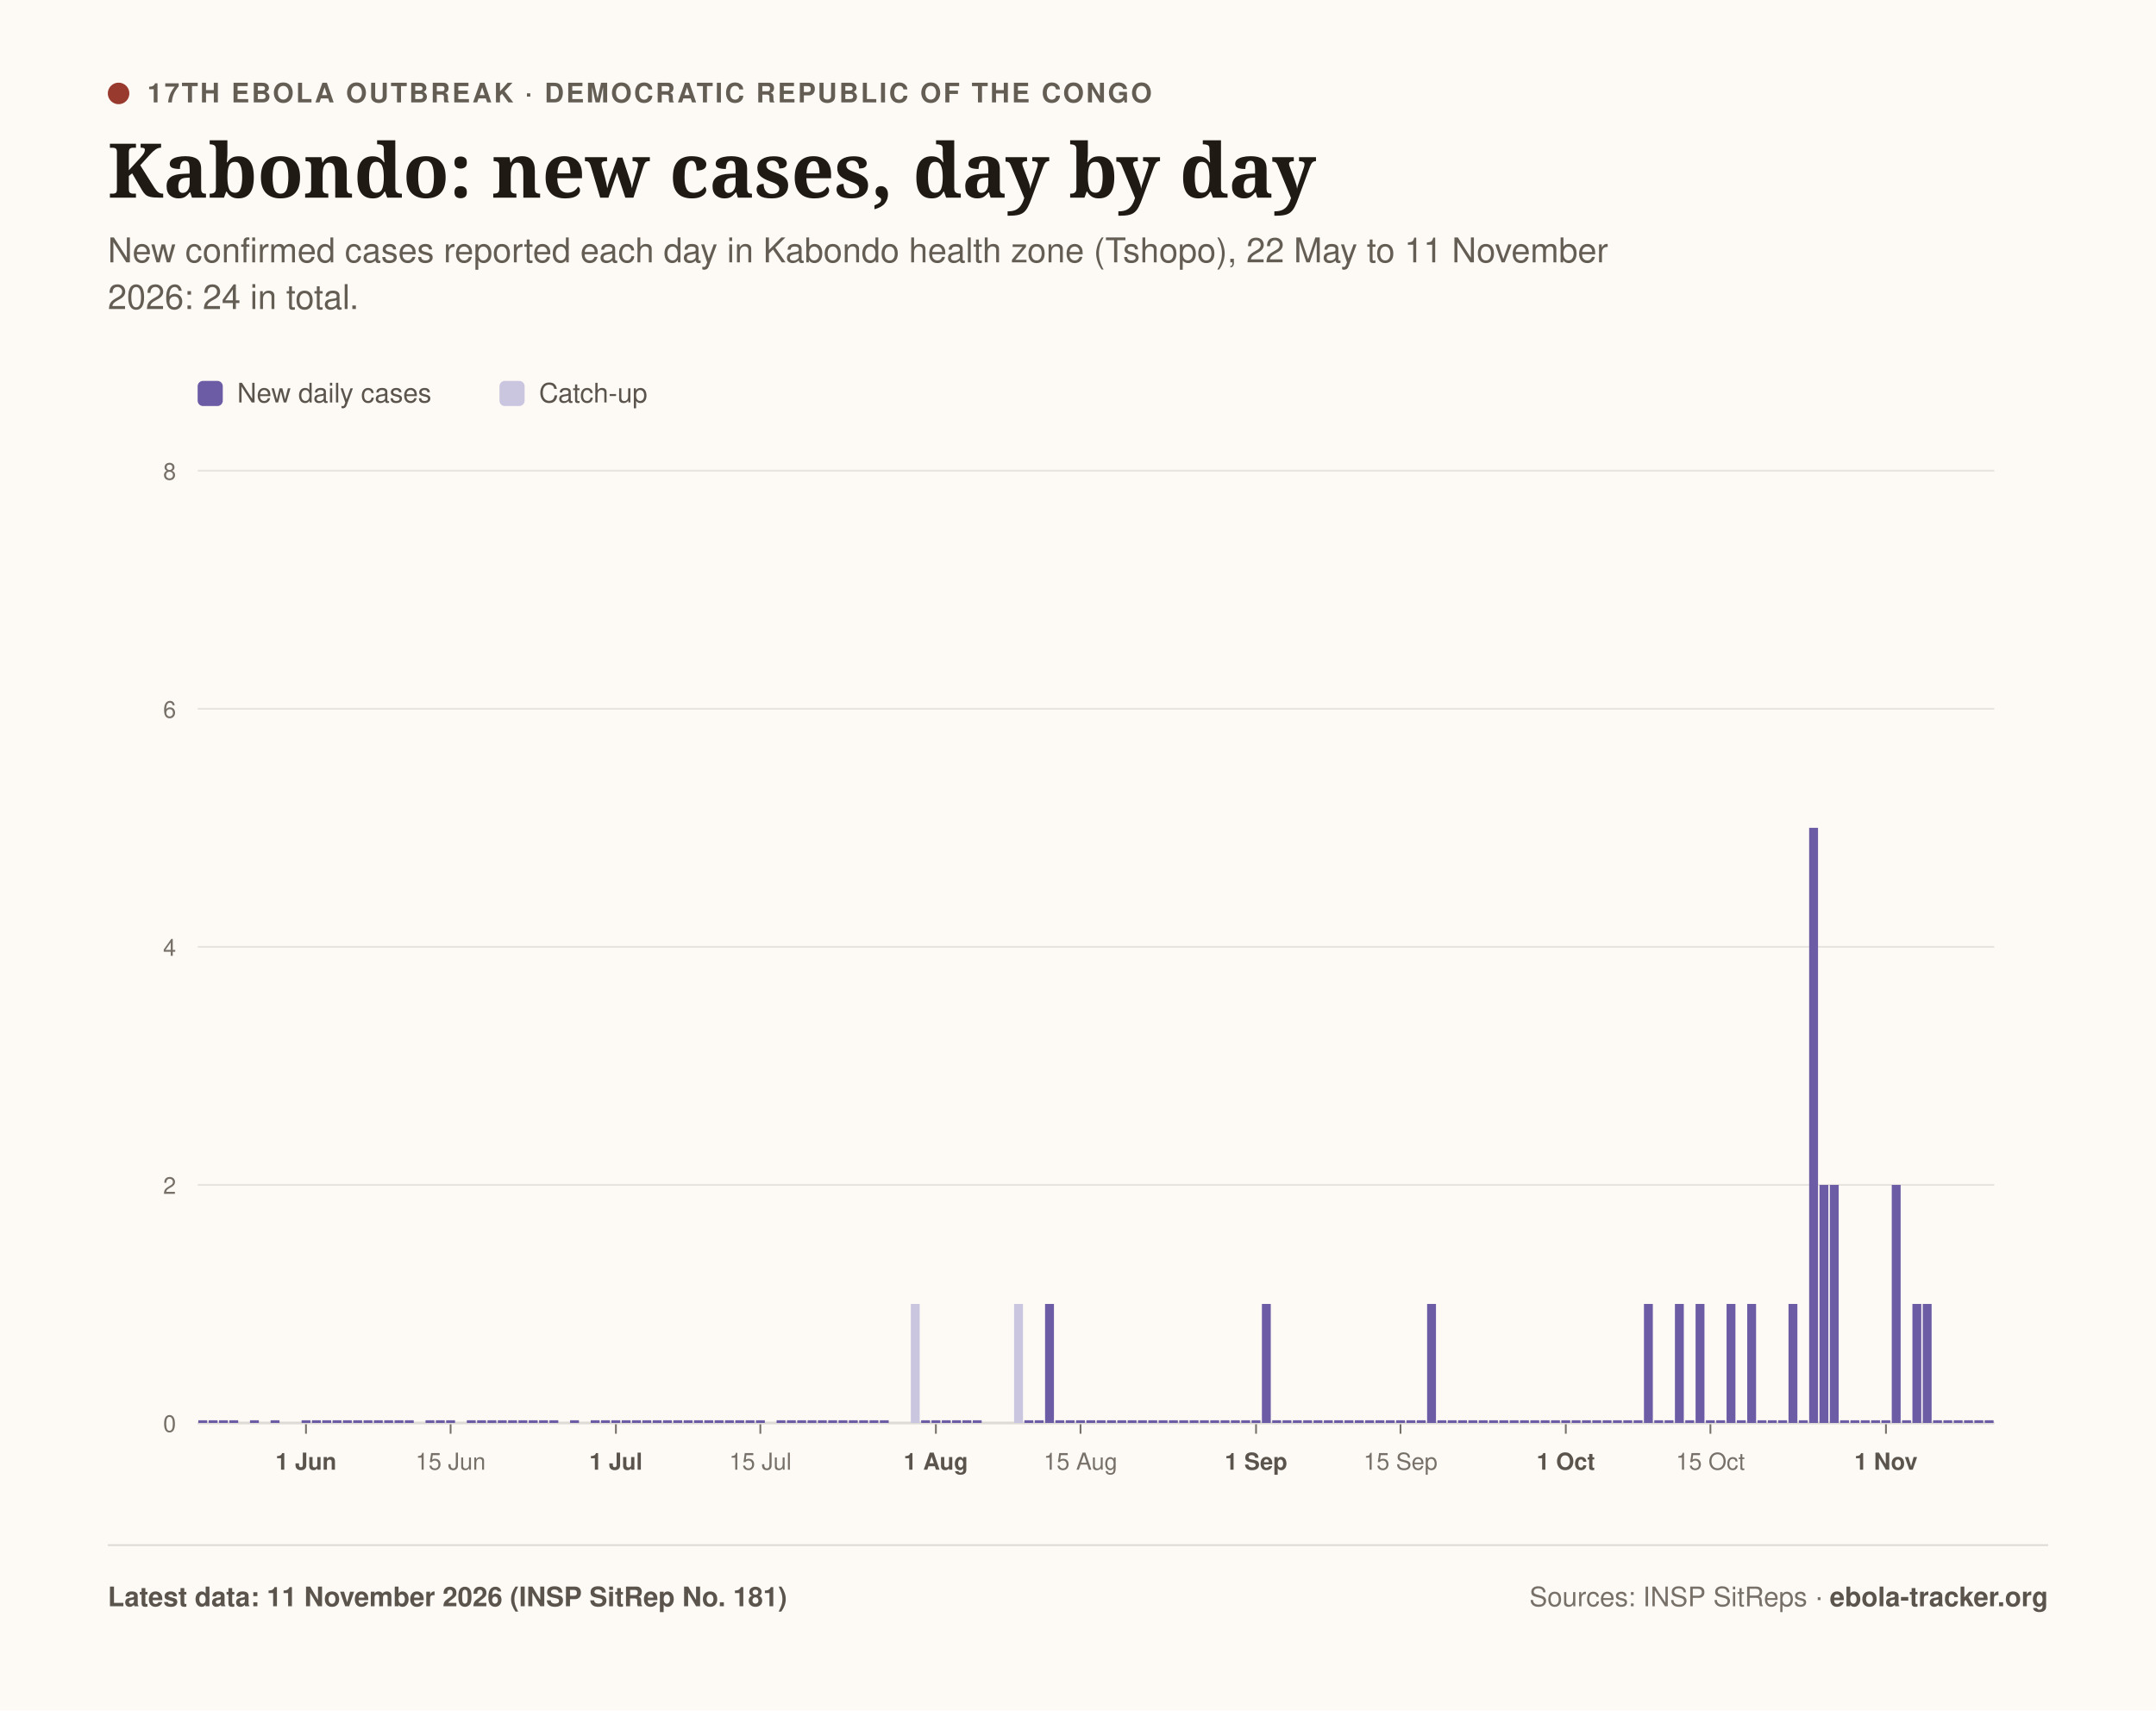
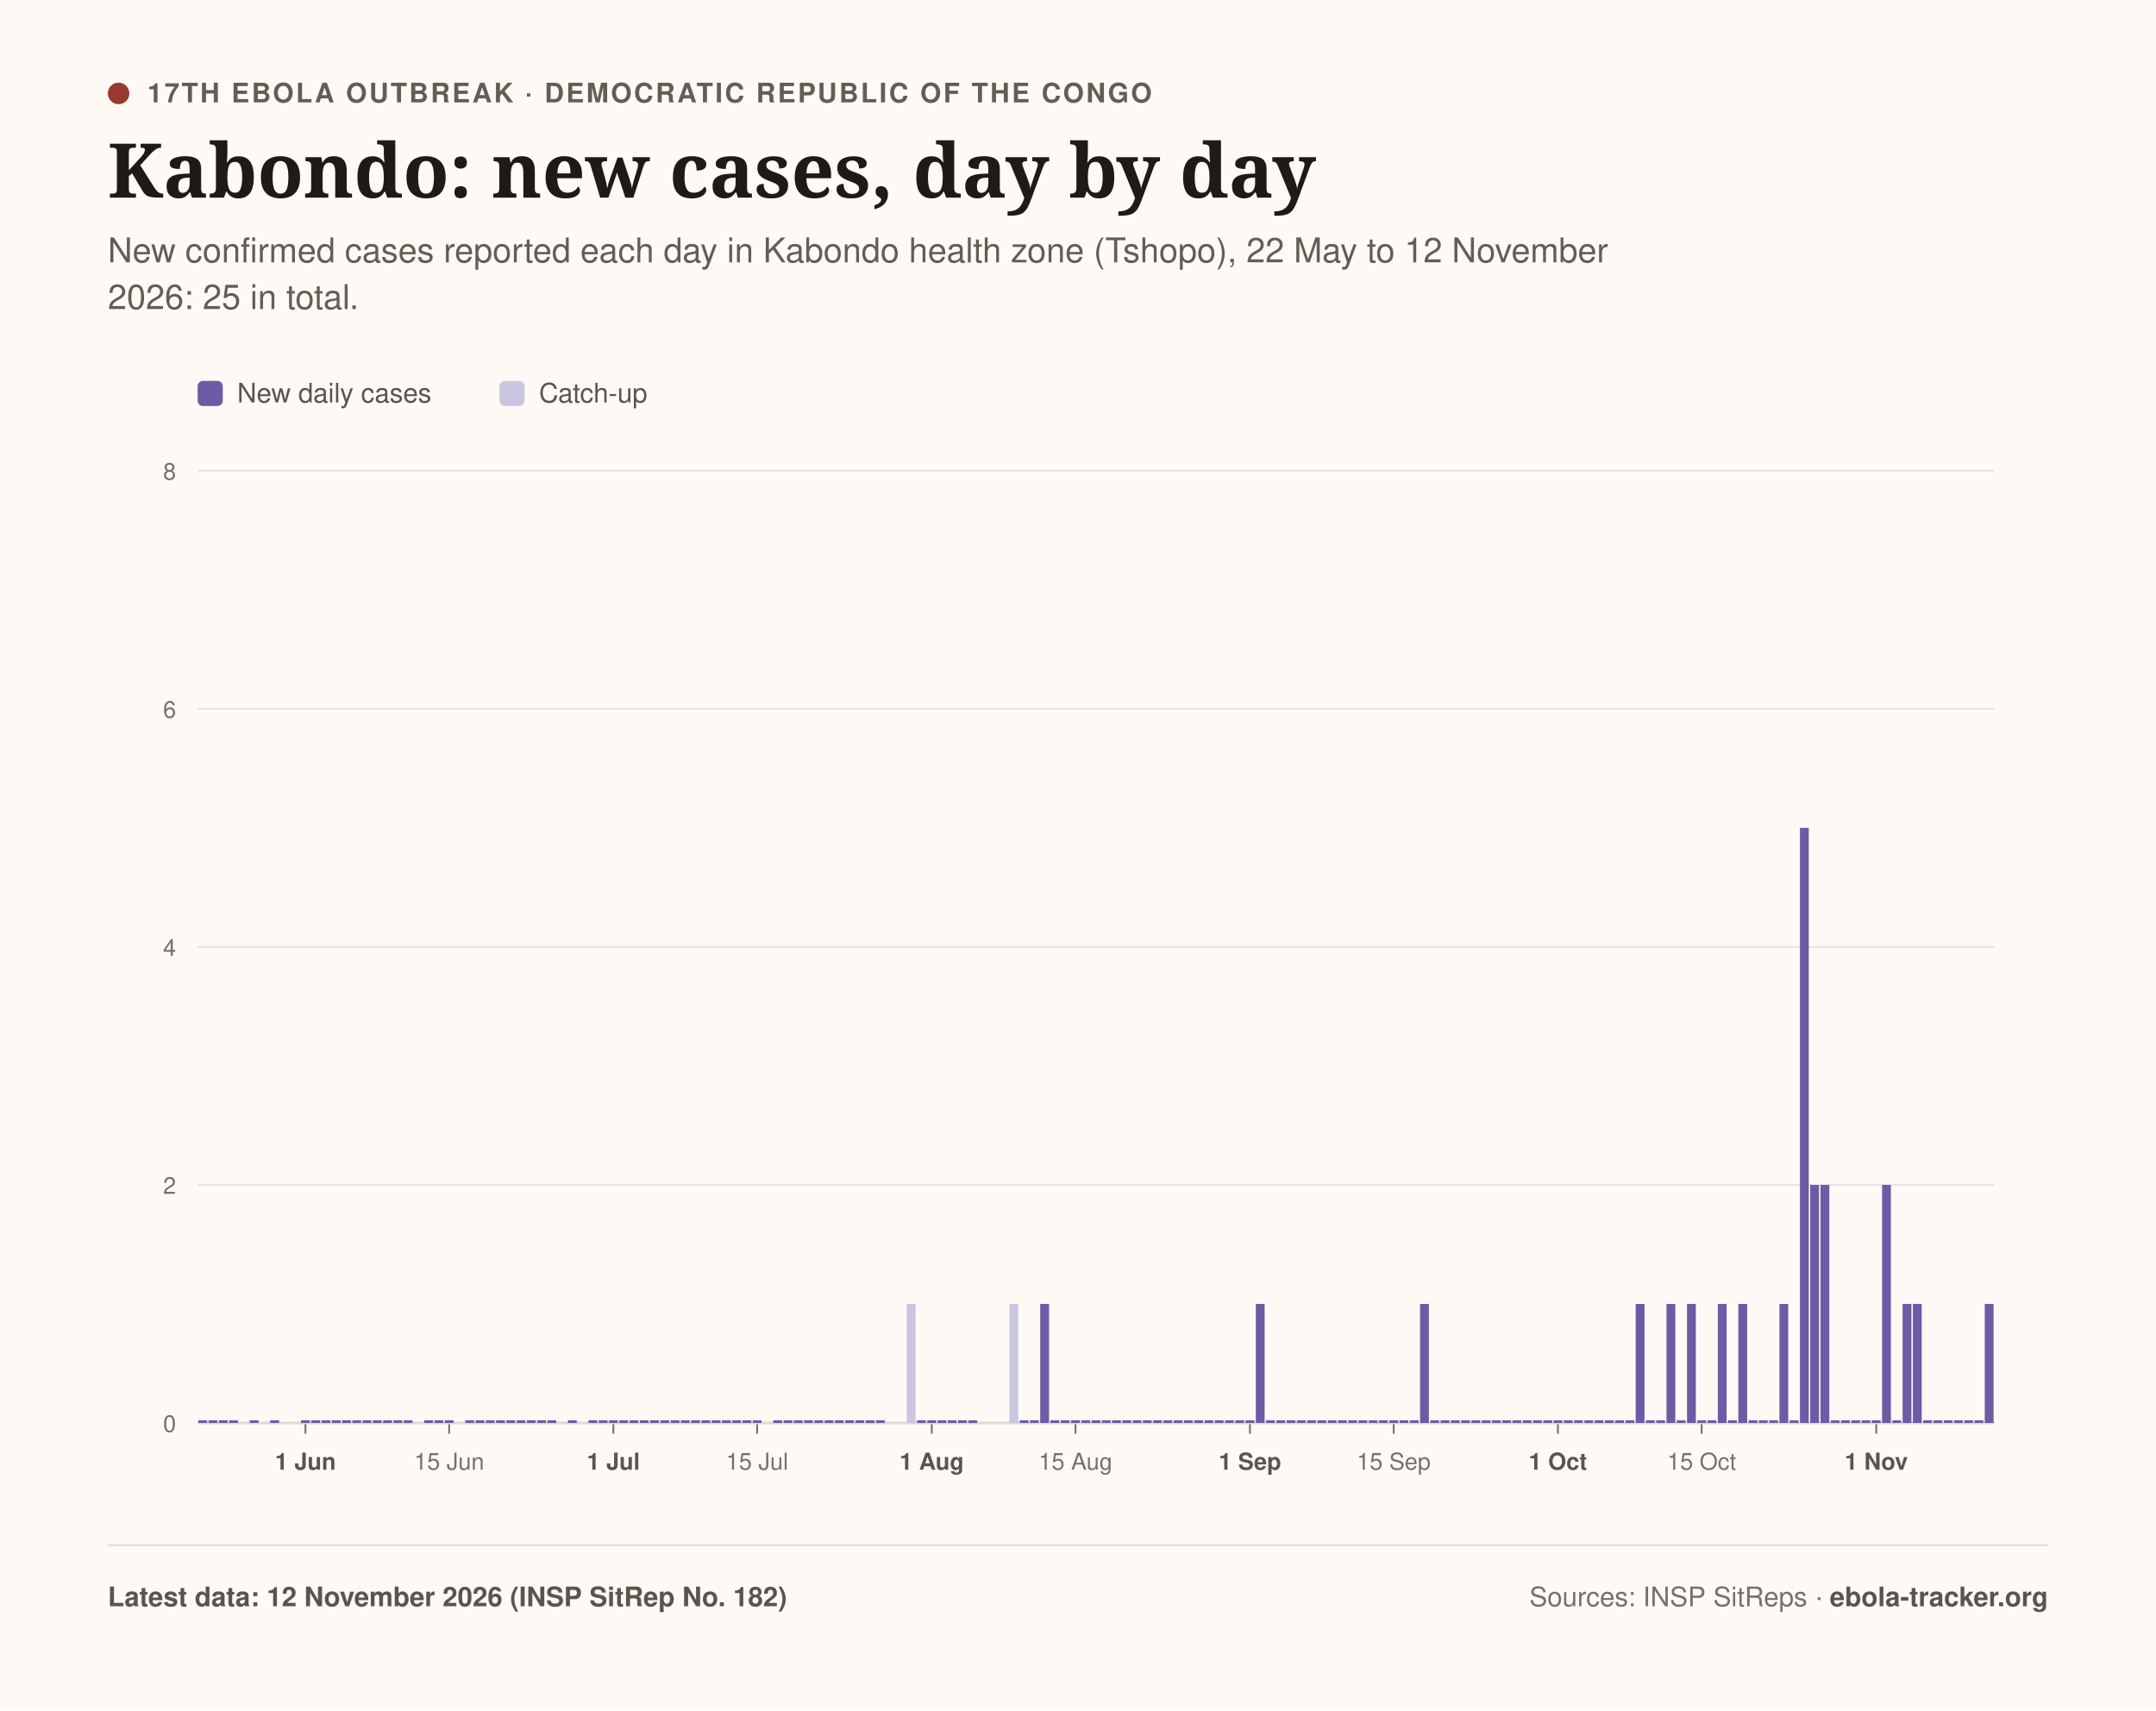
- <svg xmlns="http://www.w3.org/2000/svg" viewBox="0 0 1200 952" role="img" aria-label="Kabondo: new cases, day by day. New confirmed cases reported each day in Kabondo health zone (Tshopo), 22 May to 11 November 2026: 24 in total.">
+ <svg xmlns="http://www.w3.org/2000/svg" viewBox="0 0 1200 952" role="img" aria-label="Kabondo: new cases, day by day. New confirmed cases reported each day in Kabondo health zone (Tshopo), 22 May to 12 November 2026: 25 in total.">
  <rect width="1200" height="952" fill="#FDFAF6" />
  <circle cx="66" cy="52" r="6" fill="#993A2E" />
  <text x="82.0" y="57.0" font-family="'Public Sans',Helvetica,Arial,sans-serif" font-size="15" font-weight="700" fill="#635D54" text-anchor="start" letter-spacing=".08em">17TH EBOLA OUTBREAK · DEMOCRATIC REPUBLIC OF THE CONGO</text>
  <text x="60.0" y="110.0" font-family="'Source Serif 4',Georgia,serif" font-size="42" font-weight="600" fill="#1F1A13" text-anchor="start">Kabondo: new cases, day by day</text>
-   <text x="60.0" y="146.0" font-family="'Public Sans',Helvetica,Arial,sans-serif" font-size="19" font-weight="400" fill="#635D54" text-anchor="start">New confirmed cases reported each day in Kabondo health zone (Tshopo), 22 May to 11 November</text>
-   <text x="60.0" y="172.0" font-family="'Public Sans',Helvetica,Arial,sans-serif" font-size="19" font-weight="400" fill="#635D54" text-anchor="start">2026: 24 in total.</text>
+   <text x="60.0" y="146.0" font-family="'Public Sans',Helvetica,Arial,sans-serif" font-size="19" font-weight="400" fill="#635D54" text-anchor="start">New confirmed cases reported each day in Kabondo health zone (Tshopo), 22 May to 12 November</text>
+   <text x="60.0" y="172.0" font-family="'Public Sans',Helvetica,Arial,sans-serif" font-size="19" font-weight="400" fill="#635D54" text-anchor="start">2026: 25 in total.</text>
  <rect x="110" y="212" width="14" height="14" rx="3" fill="#6B5CA5" />
  <text x="132.0" y="224.0" font-family="'Public Sans',Helvetica,Arial,sans-serif" font-size="15" font-weight="400" fill="#5A544C" text-anchor="start">New daily cases</text>
  <rect x="278" y="212" width="14" height="14" rx="3" fill="#cbc6e0" />
  <text x="300.0" y="224.0" font-family="'Public Sans',Helvetica,Arial,sans-serif" font-size="15" font-weight="400" fill="#5A544C" text-anchor="start">Catch-up</text>
  <line x1="110" x2="1110" y1="792.0" y2="792.0" stroke="#E7E4E0" />
  <text x="98.0" y="797.0" font-family="'Public Sans',Helvetica,Arial,sans-serif" font-size="13" font-weight="400" fill="#777068" text-anchor="end">0</text>
  <line x1="110" x2="1110" y1="659.5" y2="659.5" stroke="#E7E4E0" />
  <text x="98.0" y="664.5" font-family="'Public Sans',Helvetica,Arial,sans-serif" font-size="13" font-weight="400" fill="#777068" text-anchor="end">2</text>
  <line x1="110" x2="1110" y1="527.0" y2="527.0" stroke="#E7E4E0" />
  <text x="98.0" y="532.0" font-family="'Public Sans',Helvetica,Arial,sans-serif" font-size="13" font-weight="400" fill="#777068" text-anchor="end">4</text>
  <line x1="110" x2="1110" y1="394.5" y2="394.5" stroke="#E7E4E0" />
  <text x="98.0" y="399.5" font-family="'Public Sans',Helvetica,Arial,sans-serif" font-size="13" font-weight="400" fill="#777068" text-anchor="end">6</text>
  <line x1="110" x2="1110" y1="262.0" y2="262.0" stroke="#E7E4E0" />
  <text x="98.0" y="267.0" font-family="'Public Sans',Helvetica,Arial,sans-serif" font-size="13" font-weight="400" fill="#777068" text-anchor="end">8</text>
-   <line x1="170.3" x2="170.3" y1="792" y2="798" stroke="#777068" />
-   <text x="170.3" y="818.0" font-family="'Public Sans',Helvetica,Arial,sans-serif" font-size="13" font-weight="600" fill="#5A544C" text-anchor="middle">1 Jun</text>
-   <line x1="250.8" x2="250.8" y1="792" y2="798" stroke="#777068" />
-   <text x="250.8" y="818.0" font-family="'Public Sans',Helvetica,Arial,sans-serif" font-size="13" font-weight="400" fill="#777068" text-anchor="middle">15 Jun</text>
-   <line x1="342.8" x2="342.8" y1="792" y2="798" stroke="#777068" />
-   <text x="342.8" y="818.0" font-family="'Public Sans',Helvetica,Arial,sans-serif" font-size="13" font-weight="600" fill="#5A544C" text-anchor="middle">1 Jul</text>
-   <line x1="423.2" x2="423.2" y1="792" y2="798" stroke="#777068" />
-   <text x="423.2" y="818.0" font-family="'Public Sans',Helvetica,Arial,sans-serif" font-size="13" font-weight="400" fill="#777068" text-anchor="middle">15 Jul</text>
-   <line x1="520.9" x2="520.9" y1="792" y2="798" stroke="#777068" />
-   <text x="520.9" y="818.0" font-family="'Public Sans',Helvetica,Arial,sans-serif" font-size="13" font-weight="600" fill="#5A544C" text-anchor="middle">1 Aug</text>
-   <line x1="601.4" x2="601.4" y1="792" y2="798" stroke="#777068" />
-   <text x="601.4" y="818.0" font-family="'Public Sans',Helvetica,Arial,sans-serif" font-size="13" font-weight="400" fill="#777068" text-anchor="middle">15 Aug</text>
-   <line x1="699.1" x2="699.1" y1="792" y2="798" stroke="#777068" />
-   <text x="699.1" y="818.0" font-family="'Public Sans',Helvetica,Arial,sans-serif" font-size="13" font-weight="600" fill="#5A544C" text-anchor="middle">1 Sep</text>
-   <line x1="779.5" x2="779.5" y1="792" y2="798" stroke="#777068" />
-   <text x="779.5" y="818.0" font-family="'Public Sans',Helvetica,Arial,sans-serif" font-size="13" font-weight="400" fill="#777068" text-anchor="middle">15 Sep</text>
-   <line x1="871.5" x2="871.5" y1="792" y2="798" stroke="#777068" />
-   <text x="871.5" y="818.0" font-family="'Public Sans',Helvetica,Arial,sans-serif" font-size="13" font-weight="600" fill="#5A544C" text-anchor="middle">1 Oct</text>
-   <line x1="952.0" x2="952.0" y1="792" y2="798" stroke="#777068" />
-   <text x="952.0" y="818.0" font-family="'Public Sans',Helvetica,Arial,sans-serif" font-size="13" font-weight="400" fill="#777068" text-anchor="middle">15 Oct</text>
-   <line x1="1049.7" x2="1049.7" y1="792" y2="798" stroke="#777068" />
-   <text x="1049.7" y="818.0" font-family="'Public Sans',Helvetica,Arial,sans-serif" font-size="13" font-weight="600" fill="#5A544C" text-anchor="middle">1 Nov</text>
+   <line x1="170.0" x2="170.0" y1="792" y2="798" stroke="#777068" />
+   <text x="170.0" y="818.0" font-family="'Public Sans',Helvetica,Arial,sans-serif" font-size="13" font-weight="600" fill="#5A544C" text-anchor="middle">1 Jun</text>
+   <line x1="250.0" x2="250.0" y1="792" y2="798" stroke="#777068" />
+   <text x="250.0" y="818.0" font-family="'Public Sans',Helvetica,Arial,sans-serif" font-size="13" font-weight="400" fill="#777068" text-anchor="middle">15 Jun</text>
+   <line x1="341.4" x2="341.4" y1="792" y2="798" stroke="#777068" />
+   <text x="341.4" y="818.0" font-family="'Public Sans',Helvetica,Arial,sans-serif" font-size="13" font-weight="600" fill="#5A544C" text-anchor="middle">1 Jul</text>
+   <line x1="421.4" x2="421.4" y1="792" y2="798" stroke="#777068" />
+   <text x="421.4" y="818.0" font-family="'Public Sans',Helvetica,Arial,sans-serif" font-size="13" font-weight="400" fill="#777068" text-anchor="middle">15 Jul</text>
+   <line x1="518.6" x2="518.6" y1="792" y2="798" stroke="#777068" />
+   <text x="518.6" y="818.0" font-family="'Public Sans',Helvetica,Arial,sans-serif" font-size="13" font-weight="600" fill="#5A544C" text-anchor="middle">1 Aug</text>
+   <line x1="598.6" x2="598.6" y1="792" y2="798" stroke="#777068" />
+   <text x="598.6" y="818.0" font-family="'Public Sans',Helvetica,Arial,sans-serif" font-size="13" font-weight="400" fill="#777068" text-anchor="middle">15 Aug</text>
+   <line x1="695.7" x2="695.7" y1="792" y2="798" stroke="#777068" />
+   <text x="695.7" y="818.0" font-family="'Public Sans',Helvetica,Arial,sans-serif" font-size="13" font-weight="600" fill="#5A544C" text-anchor="middle">1 Sep</text>
+   <line x1="775.7" x2="775.7" y1="792" y2="798" stroke="#777068" />
+   <text x="775.7" y="818.0" font-family="'Public Sans',Helvetica,Arial,sans-serif" font-size="13" font-weight="400" fill="#777068" text-anchor="middle">15 Sep</text>
+   <line x1="867.1" x2="867.1" y1="792" y2="798" stroke="#777068" />
+   <text x="867.1" y="818.0" font-family="'Public Sans',Helvetica,Arial,sans-serif" font-size="13" font-weight="600" fill="#5A544C" text-anchor="middle">1 Oct</text>
+   <line x1="947.1" x2="947.1" y1="792" y2="798" stroke="#777068" />
+   <text x="947.1" y="818.0" font-family="'Public Sans',Helvetica,Arial,sans-serif" font-size="13" font-weight="400" fill="#777068" text-anchor="middle">15 Oct</text>
+   <line x1="1044.3" x2="1044.3" y1="792" y2="798" stroke="#777068" />
+   <text x="1044.3" y="818.0" font-family="'Public Sans',Helvetica,Arial,sans-serif" font-size="13" font-weight="600" fill="#5A544C" text-anchor="middle">1 Nov</text>
  <line x1="110" x2="1110" y1="792" y2="792" stroke="#DEDAD5" stroke-width="1.5" />
-   <rect x="110.40" y="790.50" width="4.94" height="1.50" fill="#6B5CA5" />
-   <rect x="116.15" y="790.50" width="4.94" height="1.50" fill="#6B5CA5" />
-   <rect x="121.90" y="790.50" width="4.94" height="1.50" fill="#6B5CA5" />
-   <rect x="127.64" y="790.50" width="4.94" height="1.50" fill="#6B5CA5" />
-   <rect x="139.14" y="790.50" width="4.94" height="1.50" fill="#6B5CA5" />
-   <rect x="150.63" y="790.50" width="4.94" height="1.50" fill="#6B5CA5" />
-   <rect x="167.87" y="790.50" width="4.94" height="1.50" fill="#6B5CA5" />
-   <rect x="173.62" y="790.50" width="4.94" height="1.50" fill="#6B5CA5" />
-   <rect x="179.37" y="790.50" width="4.94" height="1.50" fill="#6B5CA5" />
-   <rect x="185.11" y="790.50" width="4.94" height="1.50" fill="#6B5CA5" />
-   <rect x="190.86" y="790.50" width="4.94" height="1.50" fill="#6B5CA5" />
-   <rect x="196.61" y="790.50" width="4.94" height="1.50" fill="#6B5CA5" />
-   <rect x="202.36" y="790.50" width="4.94" height="1.50" fill="#6B5CA5" />
-   <rect x="208.10" y="790.50" width="4.94" height="1.50" fill="#6B5CA5" />
-   <rect x="213.85" y="790.50" width="4.94" height="1.50" fill="#6B5CA5" />
-   <rect x="219.60" y="790.50" width="4.94" height="1.50" fill="#6B5CA5" />
-   <rect x="225.34" y="790.50" width="4.94" height="1.50" fill="#6B5CA5" />
-   <rect x="236.84" y="790.50" width="4.94" height="1.50" fill="#6B5CA5" />
-   <rect x="242.59" y="790.50" width="4.94" height="1.50" fill="#6B5CA5" />
-   <rect x="248.33" y="790.50" width="4.94" height="1.50" fill="#6B5CA5" />
-   <rect x="259.83" y="790.50" width="4.94" height="1.50" fill="#6B5CA5" />
-   <rect x="265.57" y="790.50" width="4.94" height="1.50" fill="#6B5CA5" />
-   <rect x="271.32" y="790.50" width="4.94" height="1.50" fill="#6B5CA5" />
-   <rect x="277.07" y="790.50" width="4.94" height="1.50" fill="#6B5CA5" />
-   <rect x="282.82" y="790.50" width="4.94" height="1.50" fill="#6B5CA5" />
-   <rect x="288.56" y="790.50" width="4.94" height="1.50" fill="#6B5CA5" />
-   <rect x="294.31" y="790.50" width="4.94" height="1.50" fill="#6B5CA5" />
-   <rect x="300.06" y="790.50" width="4.94" height="1.50" fill="#6B5CA5" />
-   <rect x="305.80" y="790.50" width="4.94" height="1.50" fill="#6B5CA5" />
-   <rect x="317.30" y="790.50" width="4.94" height="1.50" fill="#6B5CA5" />
-   <rect x="328.79" y="790.50" width="4.94" height="1.50" fill="#6B5CA5" />
-   <rect x="334.54" y="790.50" width="4.94" height="1.50" fill="#6B5CA5" />
-   <rect x="340.29" y="790.50" width="4.94" height="1.50" fill="#6B5CA5" />
-   <rect x="346.03" y="790.50" width="4.94" height="1.50" fill="#6B5CA5" />
-   <rect x="351.78" y="790.50" width="4.94" height="1.50" fill="#6B5CA5" />
-   <rect x="357.53" y="790.50" width="4.94" height="1.50" fill="#6B5CA5" />
-   <rect x="363.28" y="790.50" width="4.94" height="1.50" fill="#6B5CA5" />
-   <rect x="369.02" y="790.50" width="4.94" height="1.50" fill="#6B5CA5" />
-   <rect x="374.77" y="790.50" width="4.94" height="1.50" fill="#6B5CA5" />
-   <rect x="380.52" y="790.50" width="4.94" height="1.50" fill="#6B5CA5" />
-   <rect x="386.26" y="790.50" width="4.94" height="1.50" fill="#6B5CA5" />
-   <rect x="392.01" y="790.50" width="4.94" height="1.50" fill="#6B5CA5" />
-   <rect x="397.76" y="790.50" width="4.94" height="1.50" fill="#6B5CA5" />
-   <rect x="403.51" y="790.50" width="4.94" height="1.50" fill="#6B5CA5" />
-   <rect x="409.25" y="790.50" width="4.94" height="1.50" fill="#6B5CA5" />
-   <rect x="415.00" y="790.50" width="4.94" height="1.50" fill="#6B5CA5" />
-   <rect x="420.75" y="790.50" width="4.94" height="1.50" fill="#6B5CA5" />
-   <rect x="432.24" y="790.50" width="4.94" height="1.50" fill="#6B5CA5" />
-   <rect x="437.99" y="790.50" width="4.94" height="1.50" fill="#6B5CA5" />
-   <rect x="443.74" y="790.50" width="4.94" height="1.50" fill="#6B5CA5" />
-   <rect x="449.48" y="790.50" width="4.94" height="1.50" fill="#6B5CA5" />
-   <rect x="455.23" y="790.50" width="4.94" height="1.50" fill="#6B5CA5" />
-   <rect x="460.98" y="790.50" width="4.94" height="1.50" fill="#6B5CA5" />
-   <rect x="466.72" y="790.50" width="4.94" height="1.50" fill="#6B5CA5" />
-   <rect x="472.47" y="790.50" width="4.94" height="1.50" fill="#6B5CA5" />
-   <rect x="478.22" y="790.50" width="4.94" height="1.50" fill="#6B5CA5" />
-   <rect x="483.97" y="790.50" width="4.94" height="1.50" fill="#6B5CA5" />
-   <rect x="489.71" y="790.50" width="4.94" height="1.50" fill="#6B5CA5" />
-   <rect x="506.95" y="725.75" width="4.94" height="66.25" fill="#cbc6e0" />
-   <rect x="512.70" y="790.50" width="4.94" height="1.50" fill="#6B5CA5" />
-   <rect x="518.45" y="790.50" width="4.94" height="1.50" fill="#6B5CA5" />
-   <rect x="524.20" y="790.50" width="4.94" height="1.50" fill="#6B5CA5" />
-   <rect x="529.94" y="790.50" width="4.94" height="1.50" fill="#6B5CA5" />
-   <rect x="535.69" y="790.50" width="4.94" height="1.50" fill="#6B5CA5" />
-   <rect x="541.44" y="790.50" width="4.94" height="1.50" fill="#6B5CA5" />
-   <rect x="564.43" y="725.75" width="4.94" height="66.25" fill="#cbc6e0" />
-   <rect x="570.17" y="790.50" width="4.94" height="1.50" fill="#6B5CA5" />
-   <rect x="575.92" y="790.50" width="4.94" height="1.50" fill="#6B5CA5" />
-   <rect x="581.67" y="725.75" width="4.94" height="66.25" fill="#6B5CA5" />
-   <rect x="587.41" y="790.50" width="4.94" height="1.50" fill="#6B5CA5" />
-   <rect x="593.16" y="790.50" width="4.94" height="1.50" fill="#6B5CA5" />
-   <rect x="598.91" y="790.50" width="4.94" height="1.50" fill="#6B5CA5" />
-   <rect x="604.66" y="790.50" width="4.94" height="1.50" fill="#6B5CA5" />
-   <rect x="610.40" y="790.50" width="4.94" height="1.50" fill="#6B5CA5" />
-   <rect x="616.15" y="790.50" width="4.94" height="1.50" fill="#6B5CA5" />
-   <rect x="621.90" y="790.50" width="4.94" height="1.50" fill="#6B5CA5" />
-   <rect x="627.64" y="790.50" width="4.94" height="1.50" fill="#6B5CA5" />
-   <rect x="633.39" y="790.50" width="4.94" height="1.50" fill="#6B5CA5" />
-   <rect x="639.14" y="790.50" width="4.94" height="1.50" fill="#6B5CA5" />
-   <rect x="644.89" y="790.50" width="4.94" height="1.50" fill="#6B5CA5" />
-   <rect x="650.63" y="790.50" width="4.94" height="1.50" fill="#6B5CA5" />
-   <rect x="656.38" y="790.50" width="4.94" height="1.50" fill="#6B5CA5" />
-   <rect x="662.13" y="790.50" width="4.94" height="1.50" fill="#6B5CA5" />
-   <rect x="667.87" y="790.50" width="4.94" height="1.50" fill="#6B5CA5" />
-   <rect x="673.62" y="790.50" width="4.94" height="1.50" fill="#6B5CA5" />
-   <rect x="679.37" y="790.50" width="4.94" height="1.50" fill="#6B5CA5" />
-   <rect x="685.11" y="790.50" width="4.94" height="1.50" fill="#6B5CA5" />
-   <rect x="690.86" y="790.50" width="4.94" height="1.50" fill="#6B5CA5" />
-   <rect x="696.61" y="790.50" width="4.94" height="1.50" fill="#6B5CA5" />
-   <rect x="702.36" y="725.75" width="4.94" height="66.25" fill="#6B5CA5" />
-   <rect x="708.10" y="790.50" width="4.94" height="1.50" fill="#6B5CA5" />
-   <rect x="713.85" y="790.50" width="4.94" height="1.50" fill="#6B5CA5" />
-   <rect x="719.60" y="790.50" width="4.94" height="1.50" fill="#6B5CA5" />
-   <rect x="725.34" y="790.50" width="4.94" height="1.50" fill="#6B5CA5" />
-   <rect x="731.09" y="790.50" width="4.94" height="1.50" fill="#6B5CA5" />
-   <rect x="736.84" y="790.50" width="4.94" height="1.50" fill="#6B5CA5" />
-   <rect x="742.59" y="790.50" width="4.94" height="1.50" fill="#6B5CA5" />
-   <rect x="748.33" y="790.50" width="4.94" height="1.50" fill="#6B5CA5" />
-   <rect x="754.08" y="790.50" width="4.94" height="1.50" fill="#6B5CA5" />
-   <rect x="759.83" y="790.50" width="4.94" height="1.50" fill="#6B5CA5" />
-   <rect x="765.57" y="790.50" width="4.94" height="1.50" fill="#6B5CA5" />
-   <rect x="771.32" y="790.50" width="4.94" height="1.50" fill="#6B5CA5" />
-   <rect x="777.07" y="790.50" width="4.94" height="1.50" fill="#6B5CA5" />
-   <rect x="782.82" y="790.50" width="4.94" height="1.50" fill="#6B5CA5" />
-   <rect x="788.56" y="790.50" width="4.94" height="1.50" fill="#6B5CA5" />
-   <rect x="794.31" y="725.75" width="4.94" height="66.25" fill="#6B5CA5" />
-   <rect x="800.06" y="790.50" width="4.94" height="1.50" fill="#6B5CA5" />
-   <rect x="805.80" y="790.50" width="4.94" height="1.50" fill="#6B5CA5" />
-   <rect x="811.55" y="790.50" width="4.94" height="1.50" fill="#6B5CA5" />
-   <rect x="817.30" y="790.50" width="4.94" height="1.50" fill="#6B5CA5" />
-   <rect x="823.05" y="790.50" width="4.94" height="1.50" fill="#6B5CA5" />
-   <rect x="828.79" y="790.50" width="4.94" height="1.50" fill="#6B5CA5" />
-   <rect x="834.54" y="790.50" width="4.94" height="1.50" fill="#6B5CA5" />
-   <rect x="840.29" y="790.50" width="4.94" height="1.50" fill="#6B5CA5" />
-   <rect x="846.03" y="790.50" width="4.94" height="1.50" fill="#6B5CA5" />
-   <rect x="851.78" y="790.50" width="4.94" height="1.50" fill="#6B5CA5" />
-   <rect x="857.53" y="790.50" width="4.94" height="1.50" fill="#6B5CA5" />
-   <rect x="863.28" y="790.50" width="4.94" height="1.50" fill="#6B5CA5" />
-   <rect x="869.02" y="790.50" width="4.94" height="1.50" fill="#6B5CA5" />
-   <rect x="874.77" y="790.50" width="4.94" height="1.50" fill="#6B5CA5" />
-   <rect x="880.52" y="790.50" width="4.94" height="1.50" fill="#6B5CA5" />
-   <rect x="886.26" y="790.50" width="4.94" height="1.50" fill="#6B5CA5" />
-   <rect x="892.01" y="790.50" width="4.94" height="1.50" fill="#6B5CA5" />
-   <rect x="897.76" y="790.50" width="4.94" height="1.50" fill="#6B5CA5" />
-   <rect x="903.51" y="790.50" width="4.94" height="1.50" fill="#6B5CA5" />
-   <rect x="909.25" y="790.50" width="4.94" height="1.50" fill="#6B5CA5" />
-   <rect x="915.00" y="725.75" width="4.94" height="66.25" fill="#6B5CA5" />
-   <rect x="920.75" y="790.50" width="4.94" height="1.50" fill="#6B5CA5" />
-   <rect x="926.49" y="790.50" width="4.94" height="1.50" fill="#6B5CA5" />
-   <rect x="932.24" y="725.75" width="4.94" height="66.25" fill="#6B5CA5" />
-   <rect x="937.99" y="790.50" width="4.94" height="1.50" fill="#6B5CA5" />
-   <rect x="943.74" y="725.75" width="4.94" height="66.25" fill="#6B5CA5" />
-   <rect x="949.48" y="790.50" width="4.94" height="1.50" fill="#6B5CA5" />
-   <rect x="955.23" y="790.50" width="4.94" height="1.50" fill="#6B5CA5" />
-   <rect x="960.98" y="725.75" width="4.94" height="66.25" fill="#6B5CA5" />
-   <rect x="966.72" y="790.50" width="4.94" height="1.50" fill="#6B5CA5" />
-   <rect x="972.47" y="725.75" width="4.94" height="66.25" fill="#6B5CA5" />
-   <rect x="978.22" y="790.50" width="4.94" height="1.50" fill="#6B5CA5" />
-   <rect x="983.97" y="790.50" width="4.94" height="1.50" fill="#6B5CA5" />
-   <rect x="989.71" y="790.50" width="4.94" height="1.50" fill="#6B5CA5" />
-   <rect x="995.46" y="725.75" width="4.94" height="66.25" fill="#6B5CA5" />
-   <rect x="1001.21" y="790.50" width="4.94" height="1.50" fill="#6B5CA5" />
-   <rect x="1006.95" y="460.75" width="4.94" height="331.25" fill="#6B5CA5" />
-   <rect x="1012.70" y="659.50" width="4.94" height="132.50" fill="#6B5CA5" />
-   <rect x="1018.45" y="659.50" width="4.94" height="132.50" fill="#6B5CA5" />
-   <rect x="1024.20" y="790.50" width="4.94" height="1.50" fill="#6B5CA5" />
-   <rect x="1029.94" y="790.50" width="4.94" height="1.50" fill="#6B5CA5" />
-   <rect x="1035.69" y="790.50" width="4.94" height="1.50" fill="#6B5CA5" />
-   <rect x="1041.44" y="790.50" width="4.94" height="1.50" fill="#6B5CA5" />
-   <rect x="1047.18" y="790.50" width="4.94" height="1.50" fill="#6B5CA5" />
-   <rect x="1052.93" y="659.50" width="4.94" height="132.50" fill="#6B5CA5" />
-   <rect x="1058.68" y="790.50" width="4.94" height="1.50" fill="#6B5CA5" />
-   <rect x="1064.43" y="725.75" width="4.94" height="66.25" fill="#6B5CA5" />
-   <rect x="1070.17" y="725.75" width="4.94" height="66.25" fill="#6B5CA5" />
-   <rect x="1075.92" y="790.50" width="4.94" height="1.50" fill="#6B5CA5" />
-   <rect x="1081.67" y="790.50" width="4.94" height="1.50" fill="#6B5CA5" />
-   <rect x="1087.41" y="790.50" width="4.94" height="1.50" fill="#6B5CA5" />
-   <rect x="1093.16" y="790.50" width="4.94" height="1.50" fill="#6B5CA5" />
-   <rect x="1098.91" y="790.50" width="4.94" height="1.50" fill="#6B5CA5" />
-   <rect x="1104.66" y="790.50" width="4.94" height="1.50" fill="#6B5CA5" />
+   <rect x="110.40" y="790.50" width="4.91" height="1.50" fill="#6B5CA5" />
+   <rect x="116.11" y="790.50" width="4.91" height="1.50" fill="#6B5CA5" />
+   <rect x="121.83" y="790.50" width="4.91" height="1.50" fill="#6B5CA5" />
+   <rect x="127.54" y="790.50" width="4.91" height="1.50" fill="#6B5CA5" />
+   <rect x="138.97" y="790.50" width="4.91" height="1.50" fill="#6B5CA5" />
+   <rect x="150.40" y="790.50" width="4.91" height="1.50" fill="#6B5CA5" />
+   <rect x="167.54" y="790.50" width="4.91" height="1.50" fill="#6B5CA5" />
+   <rect x="173.26" y="790.50" width="4.91" height="1.50" fill="#6B5CA5" />
+   <rect x="178.97" y="790.50" width="4.91" height="1.50" fill="#6B5CA5" />
+   <rect x="184.69" y="790.50" width="4.91" height="1.50" fill="#6B5CA5" />
+   <rect x="190.40" y="790.50" width="4.91" height="1.50" fill="#6B5CA5" />
+   <rect x="196.11" y="790.50" width="4.91" height="1.50" fill="#6B5CA5" />
+   <rect x="201.83" y="790.50" width="4.91" height="1.50" fill="#6B5CA5" />
+   <rect x="207.54" y="790.50" width="4.91" height="1.50" fill="#6B5CA5" />
+   <rect x="213.26" y="790.50" width="4.91" height="1.50" fill="#6B5CA5" />
+   <rect x="218.97" y="790.50" width="4.91" height="1.50" fill="#6B5CA5" />
+   <rect x="224.69" y="790.50" width="4.91" height="1.50" fill="#6B5CA5" />
+   <rect x="236.11" y="790.50" width="4.91" height="1.50" fill="#6B5CA5" />
+   <rect x="241.83" y="790.50" width="4.91" height="1.50" fill="#6B5CA5" />
+   <rect x="247.54" y="790.50" width="4.91" height="1.50" fill="#6B5CA5" />
+   <rect x="258.97" y="790.50" width="4.91" height="1.50" fill="#6B5CA5" />
+   <rect x="264.69" y="790.50" width="4.91" height="1.50" fill="#6B5CA5" />
+   <rect x="270.40" y="790.50" width="4.91" height="1.50" fill="#6B5CA5" />
+   <rect x="276.11" y="790.50" width="4.91" height="1.50" fill="#6B5CA5" />
+   <rect x="281.83" y="790.50" width="4.91" height="1.50" fill="#6B5CA5" />
+   <rect x="287.54" y="790.50" width="4.91" height="1.50" fill="#6B5CA5" />
+   <rect x="293.26" y="790.50" width="4.91" height="1.50" fill="#6B5CA5" />
+   <rect x="298.97" y="790.50" width="4.91" height="1.50" fill="#6B5CA5" />
+   <rect x="304.69" y="790.50" width="4.91" height="1.50" fill="#6B5CA5" />
+   <rect x="316.11" y="790.50" width="4.91" height="1.50" fill="#6B5CA5" />
+   <rect x="327.54" y="790.50" width="4.91" height="1.50" fill="#6B5CA5" />
+   <rect x="333.26" y="790.50" width="4.91" height="1.50" fill="#6B5CA5" />
+   <rect x="338.97" y="790.50" width="4.91" height="1.50" fill="#6B5CA5" />
+   <rect x="344.69" y="790.50" width="4.91" height="1.50" fill="#6B5CA5" />
+   <rect x="350.40" y="790.50" width="4.91" height="1.50" fill="#6B5CA5" />
+   <rect x="356.11" y="790.50" width="4.91" height="1.50" fill="#6B5CA5" />
+   <rect x="361.83" y="790.50" width="4.91" height="1.50" fill="#6B5CA5" />
+   <rect x="367.54" y="790.50" width="4.91" height="1.50" fill="#6B5CA5" />
+   <rect x="373.26" y="790.50" width="4.91" height="1.50" fill="#6B5CA5" />
+   <rect x="378.97" y="790.50" width="4.91" height="1.50" fill="#6B5CA5" />
+   <rect x="384.69" y="790.50" width="4.91" height="1.50" fill="#6B5CA5" />
+   <rect x="390.40" y="790.50" width="4.91" height="1.50" fill="#6B5CA5" />
+   <rect x="396.11" y="790.50" width="4.91" height="1.50" fill="#6B5CA5" />
+   <rect x="401.83" y="790.50" width="4.91" height="1.50" fill="#6B5CA5" />
+   <rect x="407.54" y="790.50" width="4.91" height="1.50" fill="#6B5CA5" />
+   <rect x="413.26" y="790.50" width="4.91" height="1.50" fill="#6B5CA5" />
+   <rect x="418.97" y="790.50" width="4.91" height="1.50" fill="#6B5CA5" />
+   <rect x="430.40" y="790.50" width="4.91" height="1.50" fill="#6B5CA5" />
+   <rect x="436.11" y="790.50" width="4.91" height="1.50" fill="#6B5CA5" />
+   <rect x="441.83" y="790.50" width="4.91" height="1.50" fill="#6B5CA5" />
+   <rect x="447.54" y="790.50" width="4.91" height="1.50" fill="#6B5CA5" />
+   <rect x="453.26" y="790.50" width="4.91" height="1.50" fill="#6B5CA5" />
+   <rect x="458.97" y="790.50" width="4.91" height="1.50" fill="#6B5CA5" />
+   <rect x="464.69" y="790.50" width="4.91" height="1.50" fill="#6B5CA5" />
+   <rect x="470.40" y="790.50" width="4.91" height="1.50" fill="#6B5CA5" />
+   <rect x="476.11" y="790.50" width="4.91" height="1.50" fill="#6B5CA5" />
+   <rect x="481.83" y="790.50" width="4.91" height="1.50" fill="#6B5CA5" />
+   <rect x="487.54" y="790.50" width="4.91" height="1.50" fill="#6B5CA5" />
+   <rect x="504.69" y="725.75" width="4.91" height="66.25" fill="#cbc6e0" />
+   <rect x="510.40" y="790.50" width="4.91" height="1.50" fill="#6B5CA5" />
+   <rect x="516.11" y="790.50" width="4.91" height="1.50" fill="#6B5CA5" />
+   <rect x="521.83" y="790.50" width="4.91" height="1.50" fill="#6B5CA5" />
+   <rect x="527.54" y="790.50" width="4.91" height="1.50" fill="#6B5CA5" />
+   <rect x="533.26" y="790.50" width="4.91" height="1.50" fill="#6B5CA5" />
+   <rect x="538.97" y="790.50" width="4.91" height="1.50" fill="#6B5CA5" />
+   <rect x="561.83" y="725.75" width="4.91" height="66.25" fill="#cbc6e0" />
+   <rect x="567.54" y="790.50" width="4.91" height="1.50" fill="#6B5CA5" />
+   <rect x="573.26" y="790.50" width="4.91" height="1.50" fill="#6B5CA5" />
+   <rect x="578.97" y="725.75" width="4.91" height="66.25" fill="#6B5CA5" />
+   <rect x="584.69" y="790.50" width="4.91" height="1.50" fill="#6B5CA5" />
+   <rect x="590.40" y="790.50" width="4.91" height="1.50" fill="#6B5CA5" />
+   <rect x="596.11" y="790.50" width="4.91" height="1.50" fill="#6B5CA5" />
+   <rect x="601.83" y="790.50" width="4.91" height="1.50" fill="#6B5CA5" />
+   <rect x="607.54" y="790.50" width="4.91" height="1.50" fill="#6B5CA5" />
+   <rect x="613.26" y="790.50" width="4.91" height="1.50" fill="#6B5CA5" />
+   <rect x="618.97" y="790.50" width="4.91" height="1.50" fill="#6B5CA5" />
+   <rect x="624.69" y="790.50" width="4.91" height="1.50" fill="#6B5CA5" />
+   <rect x="630.40" y="790.50" width="4.91" height="1.50" fill="#6B5CA5" />
+   <rect x="636.11" y="790.50" width="4.91" height="1.50" fill="#6B5CA5" />
+   <rect x="641.83" y="790.50" width="4.91" height="1.50" fill="#6B5CA5" />
+   <rect x="647.54" y="790.50" width="4.91" height="1.50" fill="#6B5CA5" />
+   <rect x="653.26" y="790.50" width="4.91" height="1.50" fill="#6B5CA5" />
+   <rect x="658.97" y="790.50" width="4.91" height="1.50" fill="#6B5CA5" />
+   <rect x="664.69" y="790.50" width="4.91" height="1.50" fill="#6B5CA5" />
+   <rect x="670.40" y="790.50" width="4.91" height="1.50" fill="#6B5CA5" />
+   <rect x="676.11" y="790.50" width="4.91" height="1.50" fill="#6B5CA5" />
+   <rect x="681.83" y="790.50" width="4.91" height="1.50" fill="#6B5CA5" />
+   <rect x="687.54" y="790.50" width="4.91" height="1.50" fill="#6B5CA5" />
+   <rect x="693.26" y="790.50" width="4.91" height="1.50" fill="#6B5CA5" />
+   <rect x="698.97" y="725.75" width="4.91" height="66.25" fill="#6B5CA5" />
+   <rect x="704.69" y="790.50" width="4.91" height="1.50" fill="#6B5CA5" />
+   <rect x="710.40" y="790.50" width="4.91" height="1.50" fill="#6B5CA5" />
+   <rect x="716.11" y="790.50" width="4.91" height="1.50" fill="#6B5CA5" />
+   <rect x="721.83" y="790.50" width="4.91" height="1.50" fill="#6B5CA5" />
+   <rect x="727.54" y="790.50" width="4.91" height="1.50" fill="#6B5CA5" />
+   <rect x="733.26" y="790.50" width="4.91" height="1.50" fill="#6B5CA5" />
+   <rect x="738.97" y="790.50" width="4.91" height="1.50" fill="#6B5CA5" />
+   <rect x="744.69" y="790.50" width="4.91" height="1.50" fill="#6B5CA5" />
+   <rect x="750.40" y="790.50" width="4.91" height="1.50" fill="#6B5CA5" />
+   <rect x="756.11" y="790.50" width="4.91" height="1.50" fill="#6B5CA5" />
+   <rect x="761.83" y="790.50" width="4.91" height="1.50" fill="#6B5CA5" />
+   <rect x="767.54" y="790.50" width="4.91" height="1.50" fill="#6B5CA5" />
+   <rect x="773.26" y="790.50" width="4.91" height="1.50" fill="#6B5CA5" />
+   <rect x="778.97" y="790.50" width="4.91" height="1.50" fill="#6B5CA5" />
+   <rect x="784.69" y="790.50" width="4.91" height="1.50" fill="#6B5CA5" />
+   <rect x="790.40" y="725.75" width="4.91" height="66.25" fill="#6B5CA5" />
+   <rect x="796.11" y="790.50" width="4.91" height="1.50" fill="#6B5CA5" />
+   <rect x="801.83" y="790.50" width="4.91" height="1.50" fill="#6B5CA5" />
+   <rect x="807.54" y="790.50" width="4.91" height="1.50" fill="#6B5CA5" />
+   <rect x="813.26" y="790.50" width="4.91" height="1.50" fill="#6B5CA5" />
+   <rect x="818.97" y="790.50" width="4.91" height="1.50" fill="#6B5CA5" />
+   <rect x="824.69" y="790.50" width="4.91" height="1.50" fill="#6B5CA5" />
+   <rect x="830.40" y="790.50" width="4.91" height="1.50" fill="#6B5CA5" />
+   <rect x="836.11" y="790.50" width="4.91" height="1.50" fill="#6B5CA5" />
+   <rect x="841.83" y="790.50" width="4.91" height="1.50" fill="#6B5CA5" />
+   <rect x="847.54" y="790.50" width="4.91" height="1.50" fill="#6B5CA5" />
+   <rect x="853.26" y="790.50" width="4.91" height="1.50" fill="#6B5CA5" />
+   <rect x="858.97" y="790.50" width="4.91" height="1.50" fill="#6B5CA5" />
+   <rect x="864.69" y="790.50" width="4.91" height="1.50" fill="#6B5CA5" />
+   <rect x="870.40" y="790.50" width="4.91" height="1.50" fill="#6B5CA5" />
+   <rect x="876.11" y="790.50" width="4.91" height="1.50" fill="#6B5CA5" />
+   <rect x="881.83" y="790.50" width="4.91" height="1.50" fill="#6B5CA5" />
+   <rect x="887.54" y="790.50" width="4.91" height="1.50" fill="#6B5CA5" />
+   <rect x="893.26" y="790.50" width="4.91" height="1.50" fill="#6B5CA5" />
+   <rect x="898.97" y="790.50" width="4.91" height="1.50" fill="#6B5CA5" />
+   <rect x="904.69" y="790.50" width="4.91" height="1.50" fill="#6B5CA5" />
+   <rect x="910.40" y="725.75" width="4.91" height="66.25" fill="#6B5CA5" />
+   <rect x="916.11" y="790.50" width="4.91" height="1.50" fill="#6B5CA5" />
+   <rect x="921.83" y="790.50" width="4.91" height="1.50" fill="#6B5CA5" />
+   <rect x="927.54" y="725.75" width="4.91" height="66.25" fill="#6B5CA5" />
+   <rect x="933.26" y="790.50" width="4.91" height="1.50" fill="#6B5CA5" />
+   <rect x="938.97" y="725.75" width="4.91" height="66.25" fill="#6B5CA5" />
+   <rect x="944.69" y="790.50" width="4.91" height="1.50" fill="#6B5CA5" />
+   <rect x="950.40" y="790.50" width="4.91" height="1.50" fill="#6B5CA5" />
+   <rect x="956.11" y="725.75" width="4.91" height="66.25" fill="#6B5CA5" />
+   <rect x="961.83" y="790.50" width="4.91" height="1.50" fill="#6B5CA5" />
+   <rect x="967.54" y="725.75" width="4.91" height="66.25" fill="#6B5CA5" />
+   <rect x="973.26" y="790.50" width="4.91" height="1.50" fill="#6B5CA5" />
+   <rect x="978.97" y="790.50" width="4.91" height="1.50" fill="#6B5CA5" />
+   <rect x="984.69" y="790.50" width="4.91" height="1.50" fill="#6B5CA5" />
+   <rect x="990.40" y="725.75" width="4.91" height="66.25" fill="#6B5CA5" />
+   <rect x="996.11" y="790.50" width="4.91" height="1.50" fill="#6B5CA5" />
+   <rect x="1001.83" y="460.75" width="4.91" height="331.25" fill="#6B5CA5" />
+   <rect x="1007.54" y="659.50" width="4.91" height="132.50" fill="#6B5CA5" />
+   <rect x="1013.26" y="659.50" width="4.91" height="132.50" fill="#6B5CA5" />
+   <rect x="1018.97" y="790.50" width="4.91" height="1.50" fill="#6B5CA5" />
+   <rect x="1024.69" y="790.50" width="4.91" height="1.50" fill="#6B5CA5" />
+   <rect x="1030.40" y="790.50" width="4.91" height="1.50" fill="#6B5CA5" />
+   <rect x="1036.11" y="790.50" width="4.91" height="1.50" fill="#6B5CA5" />
+   <rect x="1041.83" y="790.50" width="4.91" height="1.50" fill="#6B5CA5" />
+   <rect x="1047.54" y="659.50" width="4.91" height="132.50" fill="#6B5CA5" />
+   <rect x="1053.26" y="790.50" width="4.91" height="1.50" fill="#6B5CA5" />
+   <rect x="1058.97" y="725.75" width="4.91" height="66.25" fill="#6B5CA5" />
+   <rect x="1064.69" y="725.75" width="4.91" height="66.25" fill="#6B5CA5" />
+   <rect x="1070.40" y="790.50" width="4.91" height="1.50" fill="#6B5CA5" />
+   <rect x="1076.11" y="790.50" width="4.91" height="1.50" fill="#6B5CA5" />
+   <rect x="1081.83" y="790.50" width="4.91" height="1.50" fill="#6B5CA5" />
+   <rect x="1087.54" y="790.50" width="4.91" height="1.50" fill="#6B5CA5" />
+   <rect x="1093.26" y="790.50" width="4.91" height="1.50" fill="#6B5CA5" />
+   <rect x="1098.97" y="790.50" width="4.91" height="1.50" fill="#6B5CA5" />
+   <rect x="1104.69" y="725.75" width="4.91" height="66.25" fill="#6B5CA5" />
  <line x1="60" x2="1140" y1="860" y2="860" stroke="#DEDAD5" />
-   <text x="60.0" y="894.0" font-family="'Public Sans',Helvetica,Arial,sans-serif" font-size="15" font-weight="600" fill="#5A544C" text-anchor="start">Latest data: 11 November 2026 (INSP SitRep No. 181)</text>
+   <text x="60.0" y="894.0" font-family="'Public Sans',Helvetica,Arial,sans-serif" font-size="15" font-weight="600" fill="#5A544C" text-anchor="start">Latest data: 12 November 2026 (INSP SitRep No. 182)</text>
  <text x="1140" y="894" text-anchor="end" font-family="'Public Sans',Helvetica,Arial,sans-serif" font-size="15" fill="#777068">Sources: INSP SitReps · <tspan font-weight="700" fill="#5A544C">ebola-tracker.org</tspan>
  </text>
</svg>
